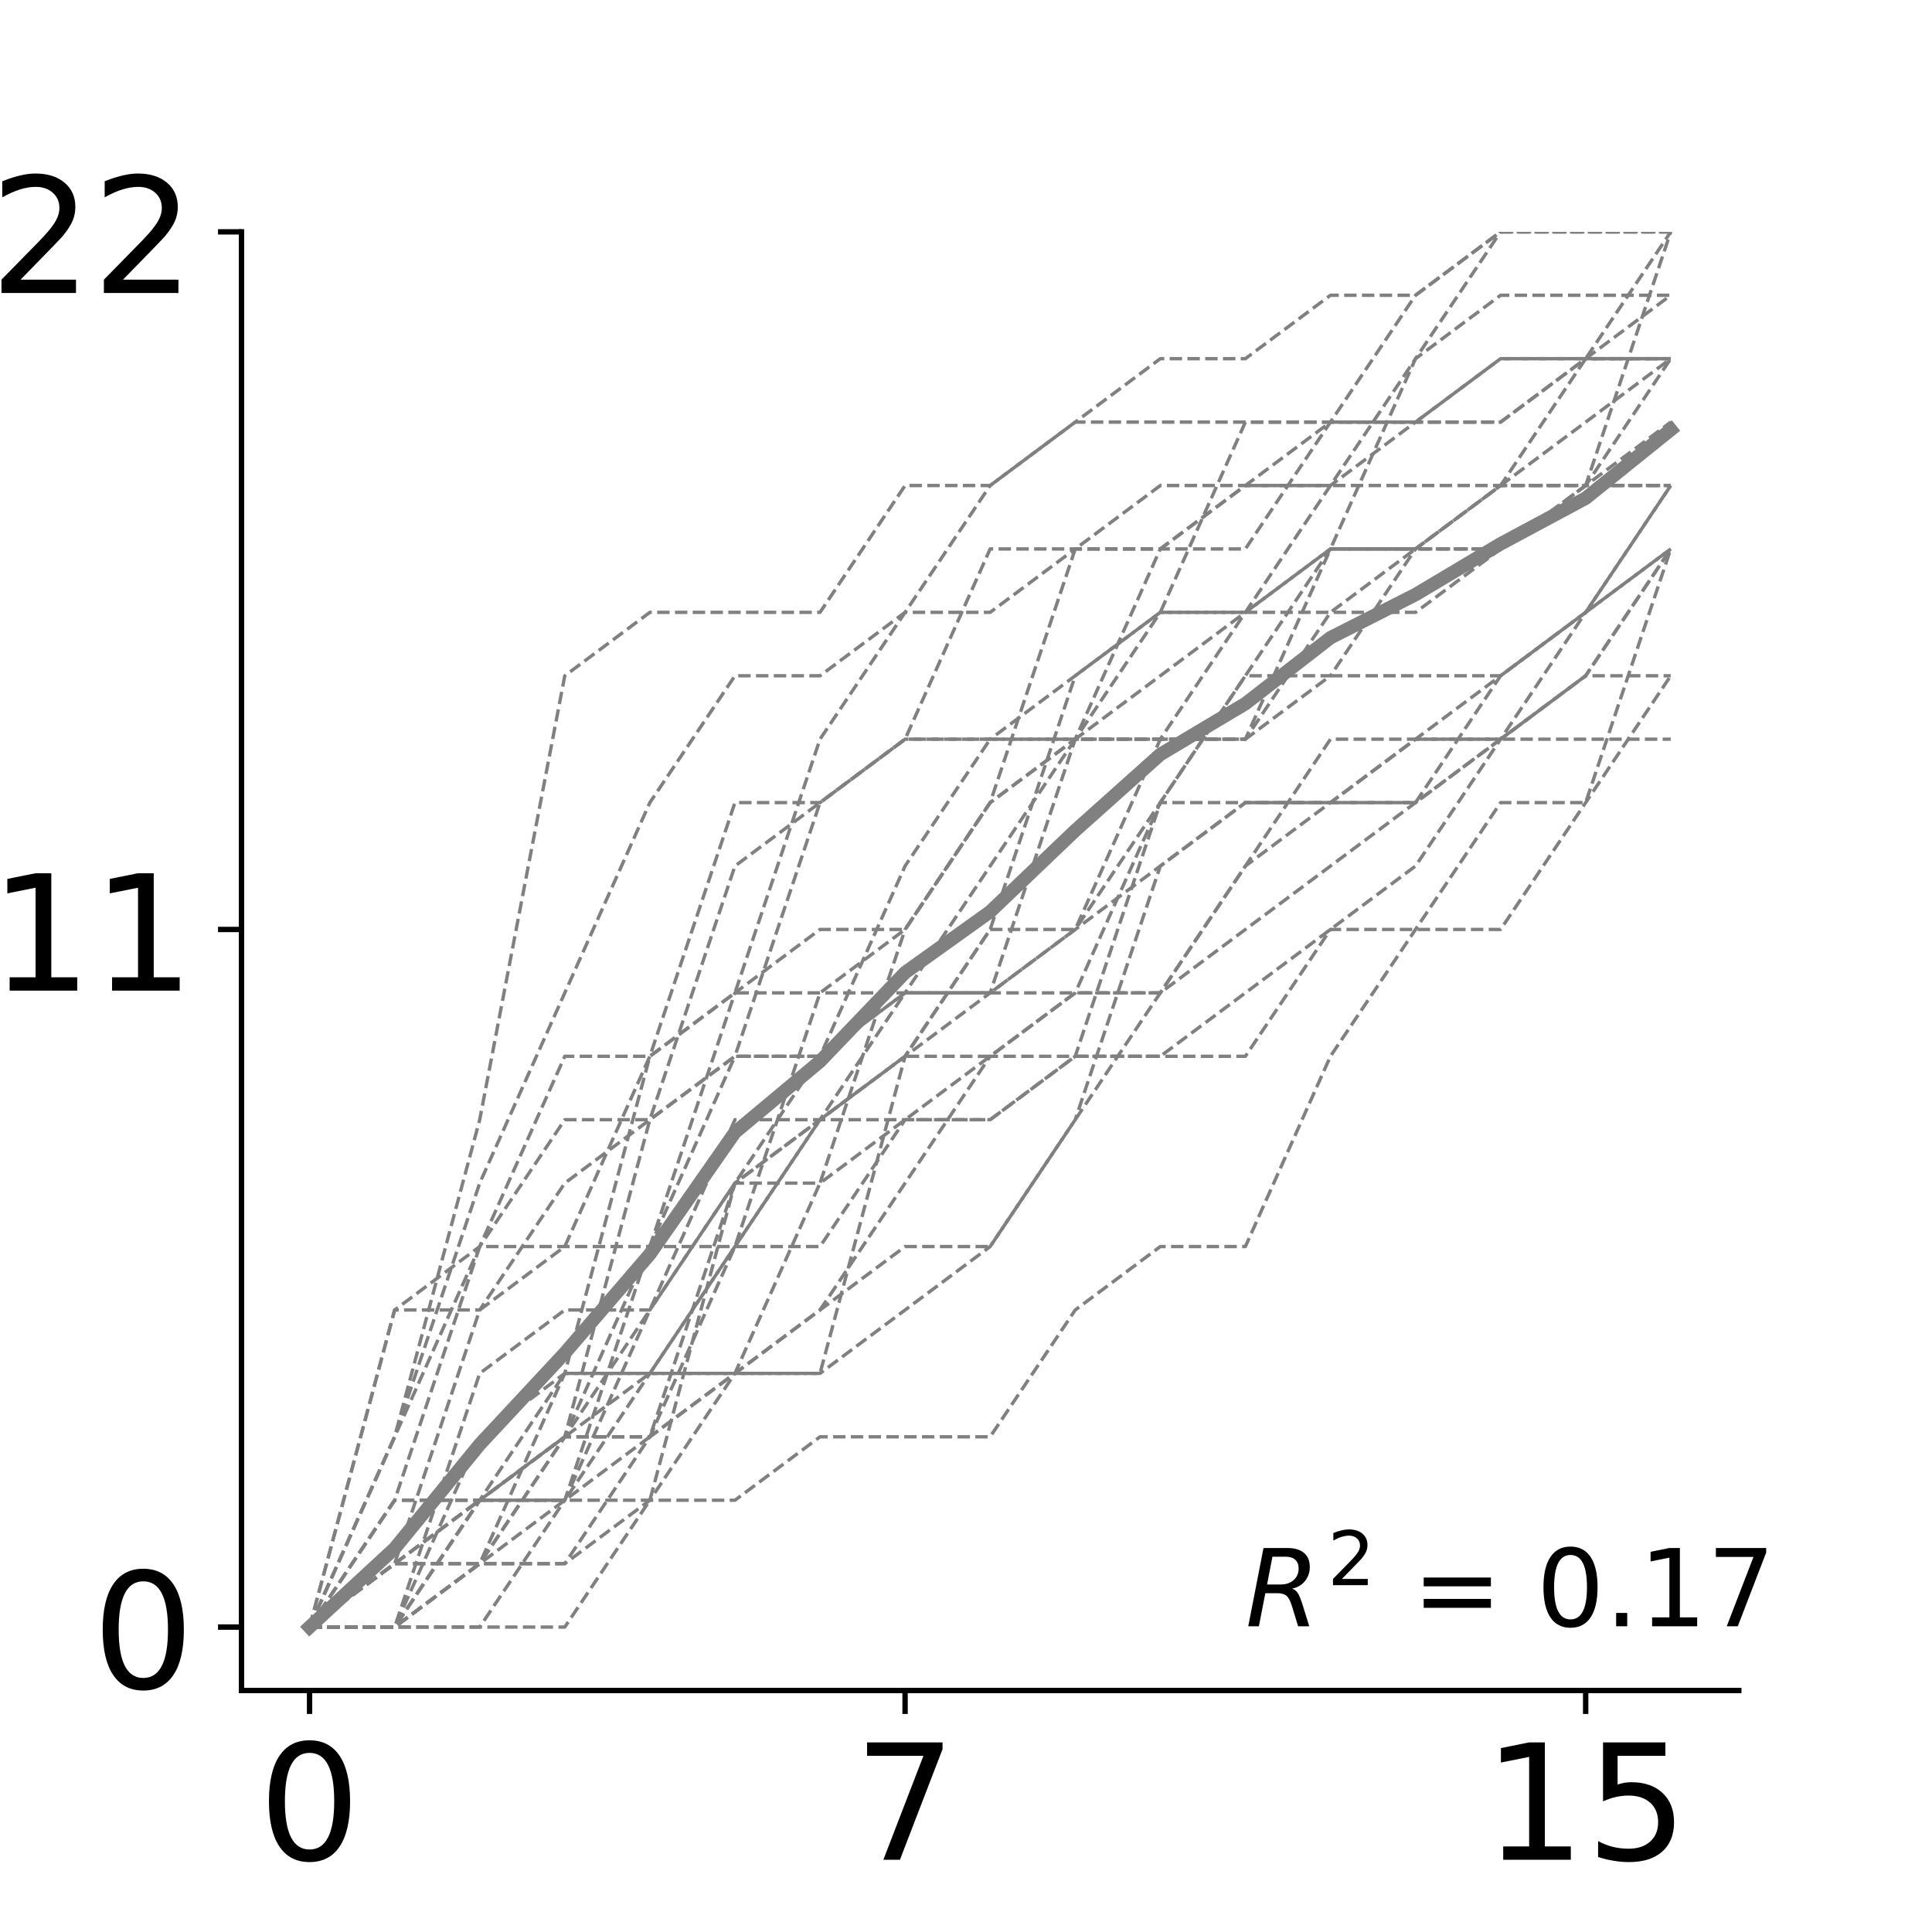
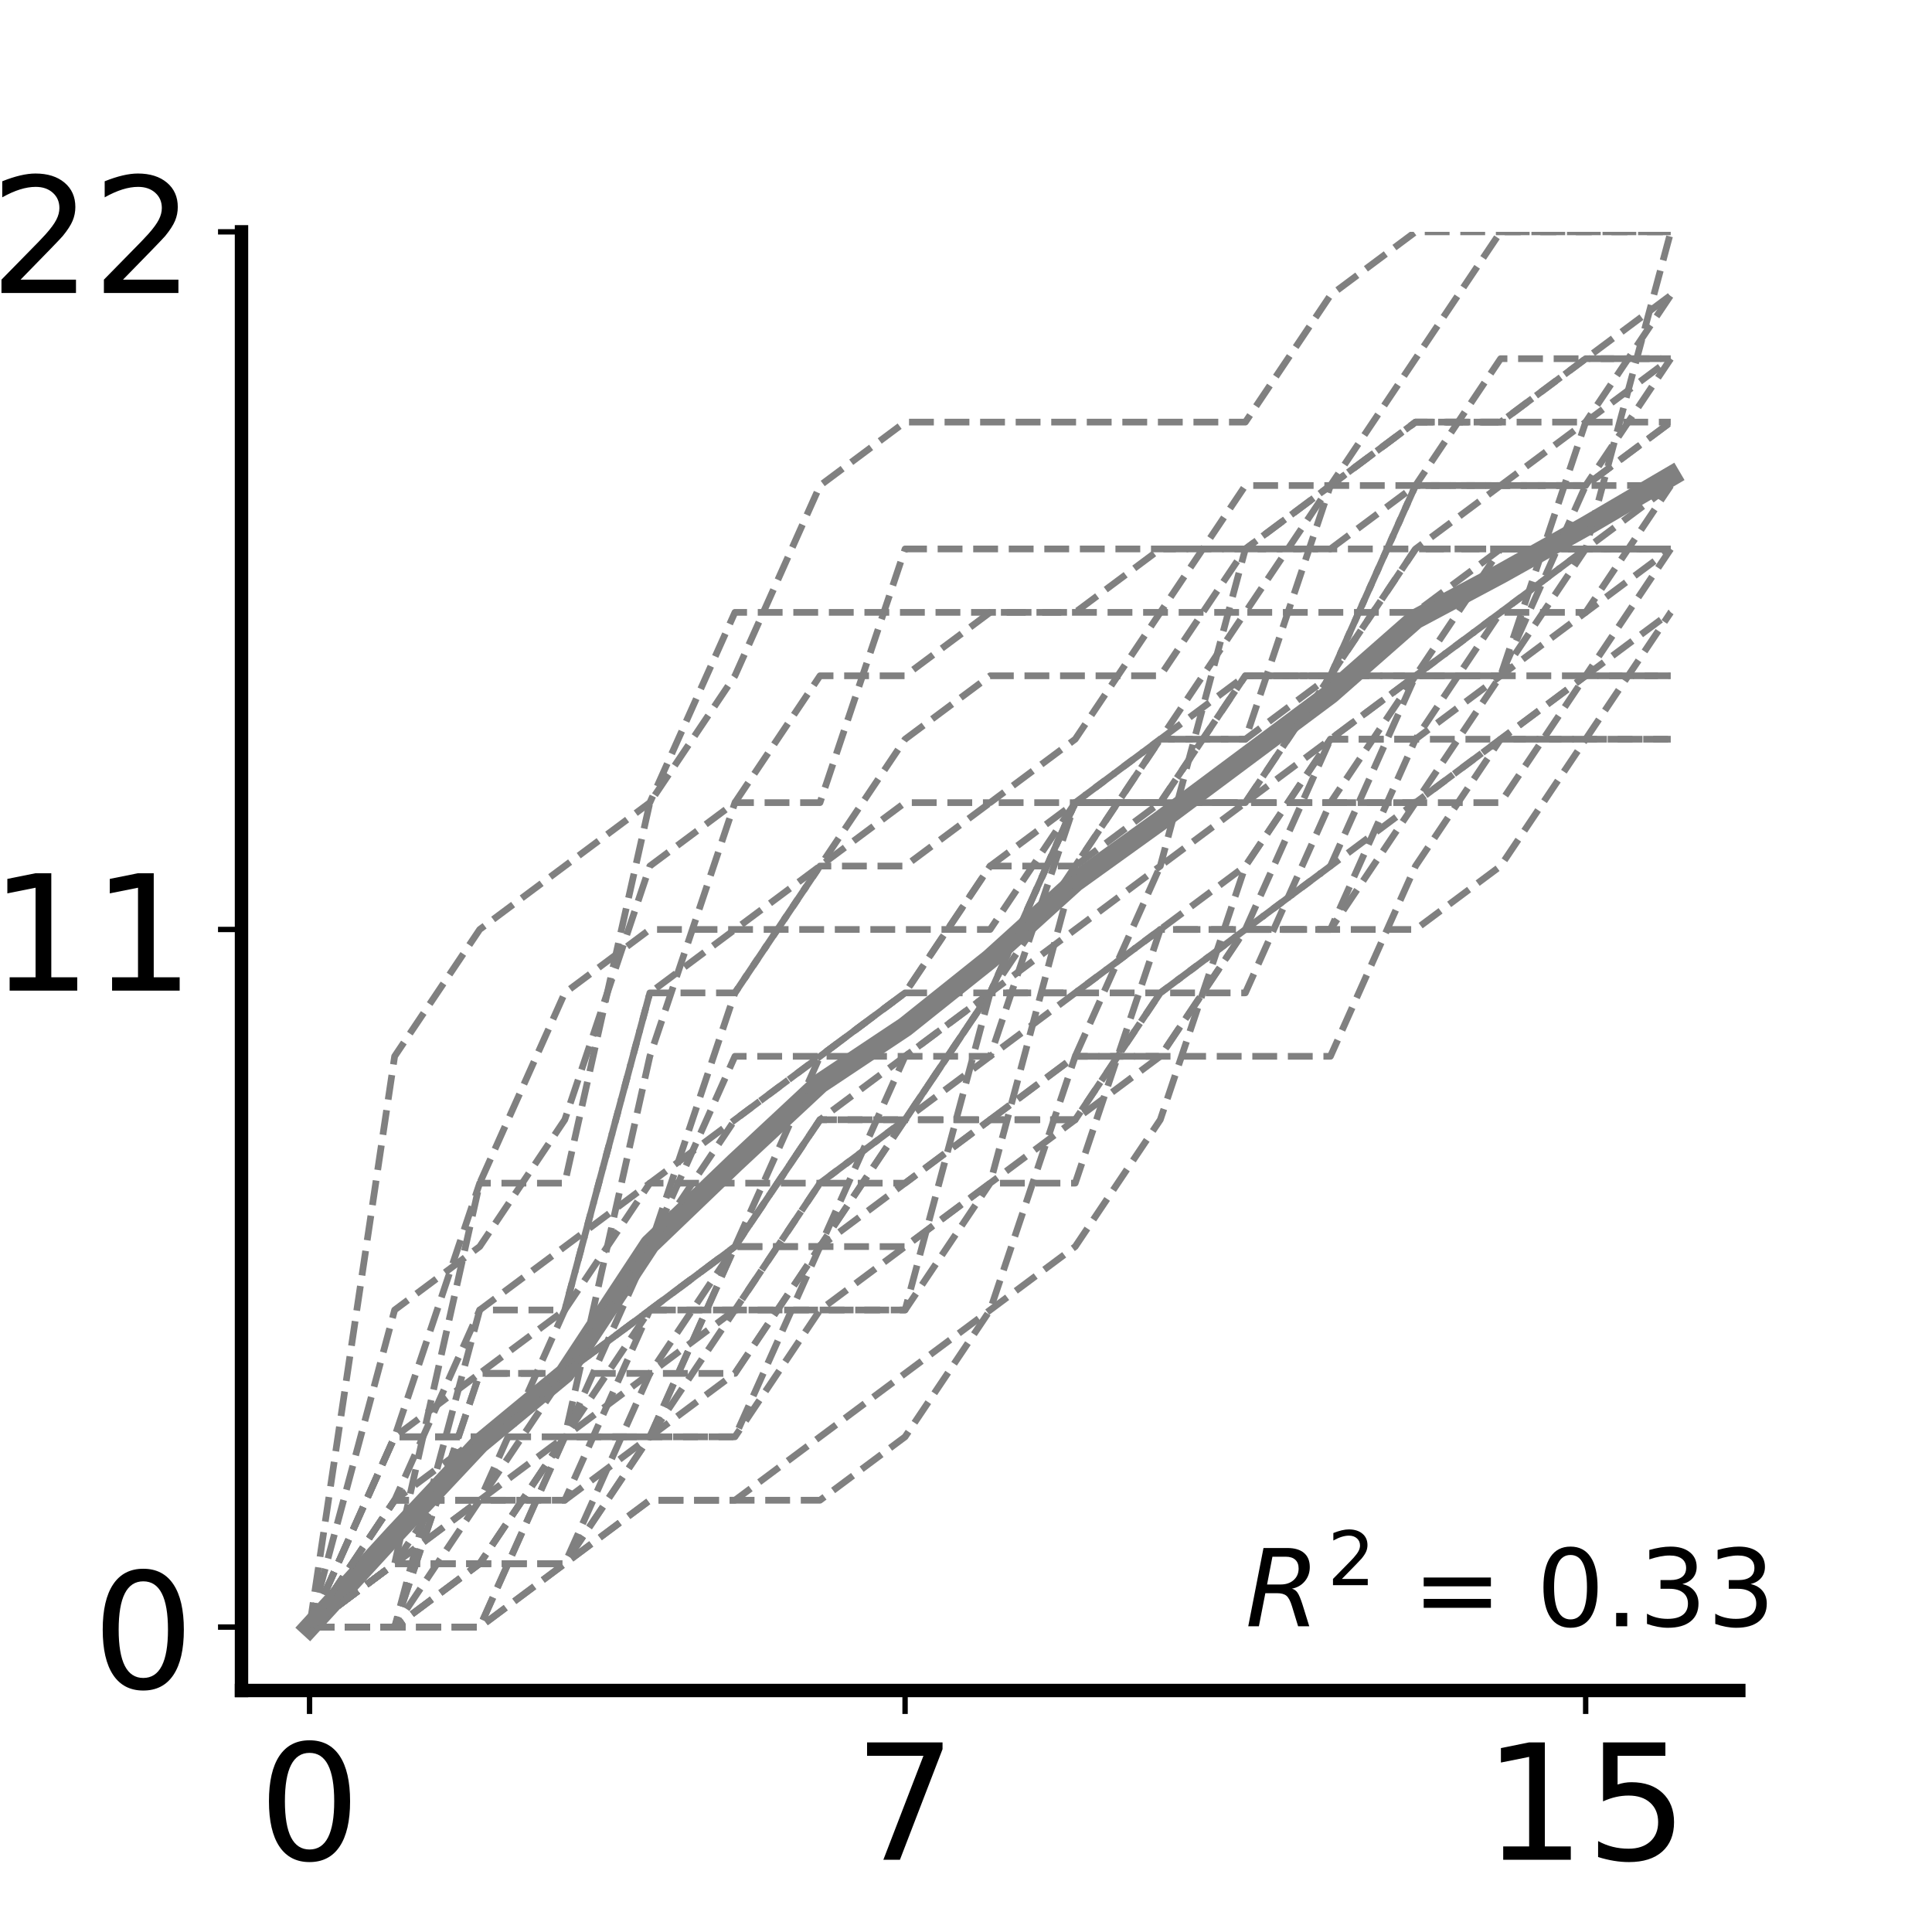
<svg xmlns="http://www.w3.org/2000/svg" xmlns:xlink="http://www.w3.org/1999/xlink" width="288pt" height="288pt" viewBox="0 0 288 288" version="1.1">
  <defs>
    <style type="text/css">*{stroke-linejoin: round; stroke-linecap: butt}</style>
  </defs>
  <g id="figure_1">
    <g id="patch_1">
      <path d="M 0 288  L 288 288  L 288 0  L 0 0  z " style="fill: #ffffff" />
    </g>
    <g id="axes_1">
      <g id="patch_2">
        <path d="M 36 252  L 259.2 252  L 259.2 34.56  L 36 34.56  z " style="fill: #ffffff" />
      </g>
      <g id="matplotlib.axis_1">
        <g id="xtick_1">
          <g id="line2d_1">
            <defs>
-               <path id="m2e9b8f5672" d="M 0 0  L 0 3.5  " style="stroke: #000000; stroke-width: 0.8" />
+               <path id="m57e99b0a4c" d="M 0 0  L 0 3.5  " style="stroke: #000000; stroke-width: 0.8" />
            </defs>
            <g>
-               <use xlink:href="#m2e9b8f5672" x="46.145" y="252" style="stroke: #000000; stroke-width: 0.8" />
+               <use xlink:href="#m57e99b0a4c" x="46.145" y="252" style="stroke: #000000; stroke-width: 0.8" />
            </g>
          </g>
          <g id="text_1">
            <g transform="translate(38.51046 277.2362) scale(0.24 -0.24)">
              <defs>
                <path id="DejaVuSans-30" d="M 2034 4250  Q 1547 4250 1301 3770  Q 1056 3291 1056 2328  Q 1056 1369 1301 889  Q 1547 409 2034 409  Q 2525 409 2770 889  Q 3016 1369 3016 2328  Q 3016 3291 2770 3770  Q 2525 4250 2034 4250  z M 2034 4750  Q 2819 4750 3233 4129  Q 3647 3509 3647 2328  Q 3647 1150 3233 529  Q 2819 -91 2034 -91  Q 1250 -91 836 529  Q 422 1150 422 2328  Q 422 3509 836 4129  Q 1250 4750 2034 4750  z " transform="scale(0.015625)" />
              </defs>
              <use xlink:href="#DejaVuSans-30" />
            </g>
          </g>
        </g>
        <g id="xtick_2">
          <g id="line2d_2">
            <g>
-               <use xlink:href="#m2e9b8f5672" x="134.918" y="252" style="stroke: #000000; stroke-width: 0.8" />
+               <use xlink:href="#m57e99b0a4c" x="134.918" y="252" style="stroke: #000000; stroke-width: 0.8" />
            </g>
          </g>
          <g id="text_2">
            <g transform="translate(127.2832 277.2362) scale(0.24 -0.24)">
              <defs>
                <path id="DejaVuSans-37" d="M 525 4666  L 3525 4666  L 3525 4397  L 1831 0  L 1172 0  L 2766 4134  L 525 4134  L 525 4666  z " transform="scale(0.015625)" />
              </defs>
              <use xlink:href="#DejaVuSans-37" />
            </g>
          </g>
        </g>
        <g id="xtick_3">
          <g id="line2d_3">
            <g>
-               <use xlink:href="#m2e9b8f5672" x="236.373" y="252" style="stroke: #000000; stroke-width: 0.8" />
+               <use xlink:href="#m57e99b0a4c" x="236.373" y="252" style="stroke: #000000; stroke-width: 0.8" />
            </g>
          </g>
          <g id="text_3">
            <g transform="translate(221.1027 277.2362) scale(0.24 -0.24)">
              <defs>
                <path id="DejaVuSans-31" d="M 794 531  L 1825 531  L 1825 4091  L 703 3866  L 703 4441  L 1819 4666  L 2450 4666  L 2450 531  L 3481 531  L 3481 0  L 794 0  L 794 531  z " transform="scale(0.015625)" />
                <path id="DejaVuSans-35" d="M 691 4666  L 3169 4666  L 3169 4134  L 1269 4134  L 1269 2991  Q 1406 3038 1543 3061  Q 1681 3084 1819 3084  Q 2600 3084 3056 2656  Q 3513 2228 3513 1497  Q 3513 744 3044 326  Q 2575 -91 1722 -91  Q 1428 -91 1123 -41  Q 819 9 494 109  L 494 744  Q 775 591 1075 516  Q 1375 441 1709 441  Q 2250 441 2565 725  Q 2881 1009 2881 1497  Q 2881 1984 2565 2268  Q 2250 2553 1709 2553  Q 1456 2553 1204 2497  Q 953 2441 691 2322  L 691 4666  z " transform="scale(0.015625)" />
              </defs>
              <use xlink:href="#DejaVuSans-31" />
              <use xlink:href="#DejaVuSans-35" x="63.623" />
            </g>
          </g>
        </g>
      </g>
      <g id="matplotlib.axis_2">
        <g id="ytick_1">
          <g id="line2d_4">
            <defs>
-               <path id="mdc7f919156" d="M 0 0  L -3.5 0  " style="stroke: #000000; stroke-width: 0.8" />
+               <path id="mb313258879" d="M 0 0  L -3.5 0  " style="stroke: #000000; stroke-width: 0.8" />
            </defs>
            <g>
-               <use xlink:href="#mdc7f919156" x="36" y="242.546" style="stroke: #000000; stroke-width: 0.8" />
+               <use xlink:href="#mb313258879" x="36" y="242.546" style="stroke: #000000; stroke-width: 0.8" />
            </g>
          </g>
          <g id="text_4">
            <g transform="translate(13.73 251.6642) scale(0.24 -0.24)">
              <use xlink:href="#DejaVuSans-30" />
            </g>
          </g>
        </g>
        <g id="ytick_2">
          <g id="line2d_5">
            <g>
-               <use xlink:href="#mdc7f919156" x="36" y="138.553" style="stroke: #000000; stroke-width: 0.8" />
+               <use xlink:href="#mb313258879" x="36" y="138.553" style="stroke: #000000; stroke-width: 0.8" />
            </g>
          </g>
          <g id="text_5">
            <g transform="translate(-1.54 147.6712) scale(0.24 -0.24)">
              <use xlink:href="#DejaVuSans-31" />
              <use xlink:href="#DejaVuSans-31" x="63.623" />
            </g>
          </g>
        </g>
        <g id="ytick_3">
          <g id="line2d_6">
            <g>
-               <use xlink:href="#mdc7f919156" x="36" y="34.56" style="stroke: #000000; stroke-width: 0.8" />
+               <use xlink:href="#mb313258879" x="36" y="34.56" style="stroke: #000000; stroke-width: 0.8" />
            </g>
          </g>
          <g id="text_6">
            <g transform="translate(-1.54 43.67813) scale(0.24 -0.24)">
              <defs>
                <path id="DejaVuSans-32" d="M 1228 531  L 3431 531  L 3431 0  L 469 0  L 469 531  Q 828 903 1448 1529  Q 2069 2156 2228 2338  Q 2531 2678 2651 2914  Q 2772 3150 2772 3378  Q 2772 3750 2511 3984  Q 2250 4219 1831 4219  Q 1534 4219 1204 4116  Q 875 4013 500 3803  L 500 4441  Q 881 4594 1212 4672  Q 1544 4750 1819 4750  Q 2544 4750 2975 4387  Q 3406 4025 3406 3419  Q 3406 3131 3298 2873  Q 3191 2616 2906 2266  Q 2828 2175 2409 1742  Q 1991 1309 1228 531  z " transform="scale(0.015625)" />
              </defs>
              <use xlink:href="#DejaVuSans-32" />
              <use xlink:href="#DejaVuSans-32" x="63.623" />
            </g>
          </g>
        </g>
      </g>
      <g id="line2d_7">
-         <path d="M 46.145 242.546  L 58.827 230.823  L 71.509 215.319  L 84.191 201.705  L 96.873 186.957  L 109.555 168.806  L 122.236 158.217  L 134.918 144.982  L 147.6 135.906  L 160.282 123.805  L 172.964 112.46  L 185.645 104.897  L 198.327 95.065  L 211.009 88.636  L 223.691 81.073  L 236.373 74.266  L 249.055 64.056  " clip-path="url(#p5219649ff5)" style="fill: none; stroke: #808080; stroke-width: 2; stroke-linecap: square" />
+         <path d="M 46.145 242.546  L 58.827 228.703  L 71.509 215.197  L 84.191 204.73  L 96.873 185.485  L 109.555 173.33  L 122.236 161.513  L 134.918 153.072  L 147.6 142.942  L 160.282 131.463  L 172.964 122.346  L 185.645 112.892  L 198.327 103.439  L 211.009 92.296  L 223.691 85.544  L 236.373 78.453  L 249.055 71.025  " clip-path="url(#pfd3ea94271)" style="fill: none; stroke: #808080; stroke-width: 3; stroke-linecap: square" />
      </g>
      <g id="line2d_8">
-         <path d="M 46.145 242.546  L 58.827 242.546  L 71.509 233.092  L 84.191 233.092  L 96.873 214.184  L 109.555 204.73  L 122.236 176.369  L 134.918 166.915  L 147.6 157.461  L 160.282 148.007  L 172.964 148.007  L 185.645 129.099  L 198.327 110.191  L 211.009 110.191  L 223.691 110.191  L 236.373 100.737  L 249.055 81.83  " clip-path="url(#p5219649ff5)" style="fill: none; stroke-dasharray: 1.85,0.8; stroke-dashoffset: 0; stroke: #808080; stroke-width: 0.5" />
+         <path d="M 46.145 242.546  L 58.827 233.092  L 71.509 176.369  L 84.191 148.007  L 96.873 138.553  L 109.555 138.553  L 122.236 138.553  L 134.918 138.553  L 147.6 138.553  L 160.282 119.645  L 172.964 110.191  L 185.645 91.283  L 198.327 91.283  L 211.009 91.283  L 223.691 81.83  L 236.373 81.83  L 249.055 81.83  " clip-path="url(#pfd3ea94271)" style="fill: none; stroke-dasharray: 3.7,1.6; stroke-dashoffset: 0; stroke: #808080" />
      </g>
      <g id="line2d_9">
-         <path d="M 46.145 242.546  L 58.827 233.092  L 71.509 195.277  L 84.191 185.823  L 96.873 157.461  L 109.555 119.645  L 122.236 119.645  L 134.918 110.191  L 147.6 110.191  L 160.282 110.191  L 172.964 100.737  L 185.645 91.283  L 198.327 91.283  L 211.009 91.283  L 223.691 81.83  L 236.373 72.376  L 249.055 62.922  " clip-path="url(#p5219649ff5)" style="fill: none; stroke-dasharray: 1.85,0.8; stroke-dashoffset: 0; stroke: #808080; stroke-width: 0.5" />
+         <path d="M 46.145 242.546  L 58.827 242.546  L 71.509 233.092  L 84.191 214.184  L 96.873 157.461  L 109.555 119.645  L 122.236 119.645  L 134.918 81.83  L 147.6 81.83  L 160.282 81.83  L 172.964 81.83  L 185.645 81.83  L 198.327 81.83  L 211.009 72.376  L 223.691 72.376  L 236.373 72.376  L 249.055 62.922  " clip-path="url(#pfd3ea94271)" style="fill: none; stroke-dasharray: 3.7,1.6; stroke-dashoffset: 0; stroke: #808080" />
      </g>
      <g id="line2d_10">
-         <path d="M 46.145 242.546  L 58.827 223.638  L 71.509 223.638  L 84.191 214.184  L 96.873 185.823  L 109.555 148.007  L 122.236 138.553  L 134.918 138.553  L 147.6 119.645  L 160.282 110.191  L 172.964 81.83  L 185.645 81.83  L 198.327 62.922  L 211.009 62.922  L 223.691 62.922  L 236.373 53.468  L 249.055 53.468  " clip-path="url(#p5219649ff5)" style="fill: none; stroke-dasharray: 1.85,0.8; stroke-dashoffset: 0; stroke: #808080; stroke-width: 0.5" />
+         <path d="M 46.145 242.546  L 58.827 214.184  L 71.509 176.369  L 84.191 176.369  L 96.873 119.645  L 109.555 100.737  L 122.236 72.376  L 134.918 62.922  L 147.6 62.922  L 160.282 62.922  L 172.964 62.922  L 185.645 62.922  L 198.327 44.014  L 211.009 34.56  L 223.691 34.56  L 236.373 34.56  L 249.055 34.56  " clip-path="url(#pfd3ea94271)" style="fill: none; stroke-dasharray: 3.7,1.6; stroke-dashoffset: 0; stroke: #808080" />
      </g>
      <g id="line2d_11">
-         <path d="M 46.145 242.546  L 58.827 214.184  L 71.509 185.823  L 84.191 166.915  L 96.873 166.915  L 109.555 157.461  L 122.236 157.461  L 134.918 129.099  L 147.6 110.191  L 160.282 110.191  L 172.964 110.191  L 185.645 91.283  L 198.327 72.376  L 211.009 53.468  L 223.691 44.014  L 236.373 44.014  L 249.055 44.014  " clip-path="url(#p5219649ff5)" style="fill: none; stroke-dasharray: 1.85,0.8; stroke-dashoffset: 0; stroke: #808080; stroke-width: 0.5" />
+         <path d="M 46.145 242.546  L 58.827 214.184  L 71.509 204.73  L 84.191 204.73  L 96.873 185.823  L 109.555 166.915  L 122.236 157.461  L 134.918 148.007  L 147.6 129.099  L 160.282 129.099  L 172.964 110.191  L 185.645 110.191  L 198.327 100.737  L 211.009 81.83  L 223.691 72.376  L 236.373 72.376  L 249.055 72.376  " clip-path="url(#pfd3ea94271)" style="fill: none; stroke-dasharray: 3.7,1.6; stroke-dashoffset: 0; stroke: #808080" />
      </g>
      <g id="line2d_12">
-         <path d="M 46.145 242.546  L 58.827 242.546  L 71.509 233.092  L 84.191 214.184  L 96.873 214.184  L 109.555 185.823  L 122.236 148.007  L 134.918 138.553  L 147.6 119.645  L 160.282 110.191  L 172.964 91.283  L 185.645 91.283  L 198.327 81.83  L 211.009 53.468  L 223.691 34.56  L 236.373 34.56  L 249.055 34.56  " clip-path="url(#p5219649ff5)" style="fill: none; stroke-dasharray: 1.85,0.8; stroke-dashoffset: 0; stroke: #808080; stroke-width: 0.5" />
+         <path d="M 46.145 242.546  L 58.827 242.546  L 71.509 242.546  L 84.191 233.092  L 96.873 204.73  L 109.555 204.73  L 122.236 185.823  L 134.918 185.823  L 147.6 176.369  L 160.282 129.099  L 172.964 119.645  L 185.645 100.737  L 198.327 100.737  L 211.009 100.737  L 223.691 91.283  L 236.373 81.83  L 249.055 81.83  " clip-path="url(#pfd3ea94271)" style="fill: none; stroke-dasharray: 3.7,1.6; stroke-dashoffset: 0; stroke: #808080" />
      </g>
      <g id="line2d_13">
-         <path d="M 46.145 242.546  L 58.827 233.092  L 71.509 223.638  L 84.191 223.638  L 96.873 223.638  L 109.555 204.73  L 122.236 195.277  L 134.918 185.823  L 147.6 185.823  L 160.282 166.915  L 172.964 129.099  L 185.645 119.645  L 198.327 119.645  L 211.009 119.645  L 223.691 100.737  L 236.373 91.283  L 249.055 72.376  " clip-path="url(#p5219649ff5)" style="fill: none; stroke-dasharray: 1.85,0.8; stroke-dashoffset: 0; stroke: #808080; stroke-width: 0.5" />
+         <path d="M 46.145 242.546  L 58.827 233.092  L 71.509 233.092  L 84.191 233.092  L 96.873 214.184  L 109.555 185.823  L 122.236 166.915  L 134.918 166.915  L 147.6 157.461  L 160.282 148.007  L 172.964 138.553  L 185.645 138.553  L 198.327 138.553  L 211.009 119.645  L 223.691 110.191  L 236.373 110.191  L 249.055 91.283  " clip-path="url(#pfd3ea94271)" style="fill: none; stroke-dasharray: 3.7,1.6; stroke-dashoffset: 0; stroke: #808080" />
      </g>
      <g id="line2d_14">
-         <path d="M 46.145 242.546  L 58.827 242.546  L 71.509 223.638  L 84.191 214.184  L 96.873 195.277  L 109.555 176.369  L 122.236 166.915  L 134.918 157.461  L 147.6 148.007  L 160.282 110.191  L 172.964 110.191  L 185.645 110.191  L 198.327 100.737  L 211.009 100.737  L 223.691 100.737  L 236.373 91.283  L 249.055 81.83  " clip-path="url(#p5219649ff5)" style="fill: none; stroke-dasharray: 1.85,0.8; stroke-dashoffset: 0; stroke: #808080; stroke-width: 0.5" />
+         <path d="M 46.145 242.546  L 58.827 223.638  L 71.509 223.638  L 84.191 204.73  L 96.873 195.277  L 109.555 185.823  L 122.236 157.461  L 134.918 157.461  L 147.6 157.461  L 160.282 119.645  L 172.964 119.645  L 185.645 119.645  L 198.327 110.191  L 211.009 100.737  L 223.691 100.737  L 236.373 81.83  L 249.055 81.83  " clip-path="url(#pfd3ea94271)" style="fill: none; stroke-dasharray: 3.7,1.6; stroke-dashoffset: 0; stroke: #808080" />
      </g>
      <g id="line2d_15">
-         <path d="M 46.145 242.546  L 58.827 242.546  L 71.509 204.73  L 84.191 195.277  L 96.873 195.277  L 109.555 176.369  L 122.236 176.369  L 134.918 138.553  L 147.6 119.645  L 160.282 81.83  L 172.964 72.376  L 185.645 72.376  L 198.327 72.376  L 211.009 62.922  L 223.691 53.468  L 236.373 53.468  L 249.055 34.56  " clip-path="url(#p5219649ff5)" style="fill: none; stroke-dasharray: 1.85,0.8; stroke-dashoffset: 0; stroke: #808080; stroke-width: 0.5" />
+         <path d="M 46.145 242.546  L 58.827 233.092  L 71.509 214.184  L 84.191 204.73  L 96.873 204.73  L 109.555 195.277  L 122.236 176.369  L 134.918 176.369  L 147.6 166.915  L 160.282 166.915  L 172.964 157.461  L 185.645 138.553  L 198.327 138.553  L 211.009 110.191  L 223.691 100.737  L 236.373 91.283  L 249.055 72.376  " clip-path="url(#pfd3ea94271)" style="fill: none; stroke-dasharray: 3.7,1.6; stroke-dashoffset: 0; stroke: #808080" />
      </g>
      <g id="line2d_16">
-         <path d="M 46.145 242.546  L 58.827 242.546  L 71.509 223.638  L 84.191 223.638  L 96.873 185.823  L 109.555 185.823  L 122.236 185.823  L 134.918 166.915  L 147.6 166.915  L 160.282 157.461  L 172.964 119.645  L 185.645 100.737  L 198.327 100.737  L 211.009 81.83  L 223.691 72.376  L 236.373 53.468  L 249.055 53.468  " clip-path="url(#p5219649ff5)" style="fill: none; stroke-dasharray: 1.85,0.8; stroke-dashoffset: 0; stroke: #808080; stroke-width: 0.5" />
+         <path d="M 46.145 242.546  L 58.827 223.638  L 71.509 214.184  L 84.191 204.73  L 96.873 185.823  L 109.555 148.007  L 122.236 129.099  L 134.918 129.099  L 147.6 119.645  L 160.282 119.645  L 172.964 119.645  L 185.645 119.645  L 198.327 100.737  L 211.009 100.737  L 223.691 91.283  L 236.373 81.83  L 249.055 34.56  " clip-path="url(#pfd3ea94271)" style="fill: none; stroke-dasharray: 3.7,1.6; stroke-dashoffset: 0; stroke: #808080" />
      </g>
      <g id="line2d_17">
-         <path d="M 46.145 242.546  L 58.827 242.546  L 71.509 242.546  L 84.191 242.546  L 96.873 223.638  L 109.555 176.369  L 122.236 166.915  L 134.918 148.007  L 147.6 148.007  L 160.282 138.553  L 172.964 119.645  L 185.645 119.645  L 198.327 119.645  L 211.009 119.645  L 223.691 110.191  L 236.373 100.737  L 249.055 100.737  " clip-path="url(#p5219649ff5)" style="fill: none; stroke-dasharray: 1.85,0.8; stroke-dashoffset: 0; stroke: #808080; stroke-width: 0.5" />
+         <path d="M 46.145 242.546  L 58.827 233.092  L 71.509 223.638  L 84.191 214.184  L 96.873 214.184  L 109.555 214.184  L 122.236 185.823  L 134.918 157.461  L 147.6 148.007  L 160.282 119.645  L 172.964 110.191  L 185.645 110.191  L 198.327 72.376  L 211.009 62.922  L 223.691 62.922  L 236.373 53.468  L 249.055 53.468  " clip-path="url(#pfd3ea94271)" style="fill: none; stroke-dasharray: 3.7,1.6; stroke-dashoffset: 0; stroke: #808080" />
      </g>
      <g id="line2d_18">
-         <path d="M 46.145 242.546  L 58.827 195.277  L 71.509 195.277  L 84.191 176.369  L 96.873 166.915  L 109.555 157.461  L 122.236 119.645  L 134.918 110.191  L 147.6 81.83  L 160.282 81.83  L 172.964 81.83  L 185.645 72.376  L 198.327 72.376  L 211.009 72.376  L 223.691 72.376  L 236.373 72.376  L 249.055 53.468  " clip-path="url(#p5219649ff5)" style="fill: none; stroke-dasharray: 1.85,0.8; stroke-dashoffset: 0; stroke: #808080; stroke-width: 0.5" />
+         <path d="M 46.145 242.546  L 58.827 223.638  L 71.509 195.277  L 84.191 185.823  L 96.873 176.369  L 109.555 166.915  L 122.236 157.461  L 134.918 148.007  L 147.6 148.007  L 160.282 119.645  L 172.964 119.645  L 185.645 119.645  L 198.327 100.737  L 211.009 81.83  L 223.691 81.83  L 236.373 81.83  L 249.055 81.83  " clip-path="url(#pfd3ea94271)" style="fill: none; stroke-dasharray: 3.7,1.6; stroke-dashoffset: 0; stroke: #808080" />
      </g>
      <g id="line2d_19">
-         <path d="M 46.145 242.546  L 58.827 214.184  L 71.509 166.915  L 84.191 100.737  L 96.873 91.283  L 109.555 91.283  L 122.236 91.283  L 134.918 72.376  L 147.6 72.376  L 160.282 62.922  L 172.964 53.468  L 185.645 53.468  L 198.327 44.014  L 211.009 44.014  L 223.691 34.56  L 236.373 34.56  L 249.055 34.56  " clip-path="url(#p5219649ff5)" style="fill: none; stroke-dasharray: 1.85,0.8; stroke-dashoffset: 0; stroke: #808080; stroke-width: 0.5" />
+         <path d="M 46.145 242.546  L 58.827 242.546  L 71.509 195.277  L 84.191 195.277  L 96.873 176.369  L 109.555 176.369  L 122.236 176.369  L 134.918 166.915  L 147.6 148.007  L 160.282 129.099  L 172.964 110.191  L 185.645 100.737  L 198.327 100.737  L 211.009 72.376  L 223.691 53.468  L 236.373 53.468  L 249.055 53.468  " clip-path="url(#pfd3ea94271)" style="fill: none; stroke-dasharray: 3.7,1.6; stroke-dashoffset: 0; stroke: #808080" />
      </g>
      <g id="line2d_20">
-         <path d="M 46.145 242.546  L 58.827 242.546  L 71.509 242.546  L 84.191 223.638  L 96.873 195.277  L 109.555 166.915  L 122.236 166.915  L 134.918 166.915  L 147.6 166.915  L 160.282 157.461  L 172.964 157.461  L 185.645 157.461  L 198.327 138.553  L 211.009 138.553  L 223.691 138.553  L 236.373 119.645  L 249.055 100.737  " clip-path="url(#p5219649ff5)" style="fill: none; stroke-dasharray: 1.85,0.8; stroke-dashoffset: 0; stroke: #808080; stroke-width: 0.5" />
+         <path d="M 46.145 242.546  L 58.827 242.546  L 71.509 204.73  L 84.191 195.277  L 96.873 148.007  L 109.555 148.007  L 122.236 129.099  L 134.918 119.645  L 147.6 119.645  L 160.282 110.191  L 172.964 91.283  L 185.645 72.376  L 198.327 72.376  L 211.009 72.376  L 223.691 72.376  L 236.373 72.376  L 249.055 53.468  " clip-path="url(#pfd3ea94271)" style="fill: none; stroke-dasharray: 3.7,1.6; stroke-dashoffset: 0; stroke: #808080" />
      </g>
      <g id="line2d_21">
-         <path d="M 46.145 242.546  L 58.827 195.277  L 71.509 185.823  L 84.191 157.461  L 96.873 157.461  L 109.555 148.007  L 122.236 148.007  L 134.918 148.007  L 147.6 129.099  L 160.282 110.191  L 172.964 110.191  L 185.645 110.191  L 198.327 81.83  L 211.009 81.83  L 223.691 81.83  L 236.373 72.376  L 249.055 72.376  " clip-path="url(#p5219649ff5)" style="fill: none; stroke-dasharray: 1.85,0.8; stroke-dashoffset: 0; stroke: #808080; stroke-width: 0.5" />
+         <path d="M 46.145 242.546  L 58.827 242.546  L 71.509 204.73  L 84.191 204.73  L 96.873 195.277  L 109.555 185.823  L 122.236 166.915  L 134.918 157.461  L 147.6 148.007  L 160.282 148.007  L 172.964 138.553  L 185.645 129.099  L 198.327 110.191  L 211.009 110.191  L 223.691 91.283  L 236.373 91.283  L 249.055 81.83  " clip-path="url(#pfd3ea94271)" style="fill: none; stroke-dasharray: 3.7,1.6; stroke-dashoffset: 0; stroke: #808080" />
      </g>
      <g id="line2d_22">
-         <path d="M 46.145 242.546  L 58.827 223.638  L 71.509 185.823  L 84.191 185.823  L 96.873 185.823  L 109.555 157.461  L 122.236 157.461  L 134.918 148.007  L 147.6 148.007  L 160.282 138.553  L 172.964 129.099  L 185.645 119.645  L 198.327 119.645  L 211.009 110.191  L 223.691 100.737  L 236.373 91.283  L 249.055 81.83  " clip-path="url(#p5219649ff5)" style="fill: none; stroke-dasharray: 1.85,0.8; stroke-dashoffset: 0; stroke: #808080; stroke-width: 0.5" />
+         <path d="M 46.145 242.546  L 58.827 242.546  L 71.509 233.092  L 84.191 233.092  L 96.873 214.184  L 109.555 195.277  L 122.236 195.277  L 134.918 195.277  L 147.6 176.369  L 160.282 166.915  L 172.964 148.007  L 185.645 148.007  L 198.327 119.645  L 211.009 119.645  L 223.691 119.645  L 236.373 100.737  L 249.055 91.283  " clip-path="url(#pfd3ea94271)" style="fill: none; stroke-dasharray: 3.7,1.6; stroke-dashoffset: 0; stroke: #808080" />
      </g>
      <g id="line2d_23">
-         <path d="M 46.145 242.546  L 58.827 223.638  L 71.509 223.638  L 84.191 214.184  L 96.873 166.915  L 109.555 129.099  L 122.236 119.645  L 134.918 110.191  L 147.6 110.191  L 160.282 100.737  L 172.964 91.283  L 185.645 91.283  L 198.327 81.83  L 211.009 81.83  L 223.691 72.376  L 236.373 62.922  L 249.055 53.468  " clip-path="url(#p5219649ff5)" style="fill: none; stroke-dasharray: 1.85,0.8; stroke-dashoffset: 0; stroke: #808080; stroke-width: 0.5" />
+         <path d="M 46.145 242.546  L 58.827 242.546  L 71.509 223.638  L 84.191 195.277  L 96.873 148.007  L 109.555 138.553  L 122.236 129.099  L 134.918 110.191  L 147.6 100.737  L 160.282 100.737  L 172.964 100.737  L 185.645 81.83  L 198.327 81.83  L 211.009 81.83  L 223.691 81.83  L 236.373 81.83  L 249.055 72.376  " clip-path="url(#pfd3ea94271)" style="fill: none; stroke-dasharray: 3.7,1.6; stroke-dashoffset: 0; stroke: #808080" />
      </g>
      <g id="line2d_24">
-         <path d="M 46.145 242.546  L 58.827 242.546  L 71.509 214.184  L 84.191 204.73  L 96.873 204.73  L 109.555 185.823  L 122.236 166.915  L 134.918 157.461  L 147.6 138.553  L 160.282 138.553  L 172.964 110.191  L 185.645 110.191  L 198.327 91.283  L 211.009 81.83  L 223.691 81.83  L 236.373 72.376  L 249.055 72.376  " clip-path="url(#p5219649ff5)" style="fill: none; stroke-dasharray: 1.85,0.8; stroke-dashoffset: 0; stroke: #808080; stroke-width: 0.5" />
+         <path d="M 46.145 242.546  L 58.827 242.546  L 71.509 242.546  L 84.191 214.184  L 96.873 204.73  L 109.555 185.823  L 122.236 185.823  L 134.918 166.915  L 147.6 166.915  L 160.282 157.461  L 172.964 129.099  L 185.645 119.645  L 198.327 119.645  L 211.009 119.645  L 223.691 100.737  L 236.373 72.376  L 249.055 62.922  " clip-path="url(#pfd3ea94271)" style="fill: none; stroke-dasharray: 3.7,1.6; stroke-dashoffset: 0; stroke: #808080" />
      </g>
      <g id="line2d_25">
-         <path d="M 46.145 242.546  L 58.827 233.092  L 71.509 233.092  L 84.191 214.184  L 96.873 214.184  L 109.555 204.73  L 122.236 204.73  L 134.918 157.461  L 147.6 138.553  L 160.282 100.737  L 172.964 91.283  L 185.645 62.922  L 198.327 62.922  L 211.009 44.014  L 223.691 34.56  L 236.373 34.56  L 249.055 34.56  " clip-path="url(#p5219649ff5)" style="fill: none; stroke-dasharray: 1.85,0.8; stroke-dashoffset: 0; stroke: #808080; stroke-width: 0.5" />
+         <path d="M 46.145 242.546  L 58.827 242.546  L 71.509 233.092  L 84.191 214.184  L 96.873 195.277  L 109.555 195.277  L 122.236 176.369  L 134.918 166.915  L 147.6 166.915  L 160.282 157.461  L 172.964 157.461  L 185.645 157.461  L 198.327 157.461  L 211.009 129.099  L 223.691 110.191  L 236.373 100.737  L 249.055 100.737  " clip-path="url(#pfd3ea94271)" style="fill: none; stroke-dasharray: 3.7,1.6; stroke-dashoffset: 0; stroke: #808080" />
      </g>
      <g id="line2d_26">
-         <path d="M 46.145 242.546  L 58.827 214.184  L 71.509 176.369  L 84.191 148.007  L 96.873 119.645  L 109.555 100.737  L 122.236 100.737  L 134.918 91.283  L 147.6 91.283  L 160.282 81.83  L 172.964 81.83  L 185.645 72.376  L 198.327 62.922  L 211.009 62.922  L 223.691 53.468  L 236.373 53.468  L 249.055 53.468  " clip-path="url(#p5219649ff5)" style="fill: none; stroke-dasharray: 1.85,0.8; stroke-dashoffset: 0; stroke: #808080; stroke-width: 0.5" />
+         <path d="M 46.145 242.546  L 58.827 195.277  L 71.509 185.823  L 84.191 166.915  L 96.873 129.099  L 109.555 119.645  L 122.236 100.737  L 134.918 100.737  L 147.6 91.283  L 160.282 91.283  L 172.964 91.283  L 185.645 91.283  L 198.327 72.376  L 211.009 62.922  L 223.691 62.922  L 236.373 62.922  L 249.055 62.922  " clip-path="url(#pfd3ea94271)" style="fill: none; stroke-dasharray: 3.7,1.6; stroke-dashoffset: 0; stroke: #808080" />
      </g>
      <g id="line2d_27">
-         <path d="M 46.145 242.546  L 58.827 242.546  L 71.509 233.092  L 84.191 223.638  L 96.873 214.184  L 109.555 176.369  L 122.236 157.461  L 134.918 148.007  L 147.6 148.007  L 160.282 148.007  L 172.964 148.007  L 185.645 138.553  L 198.327 129.099  L 211.009 119.645  L 223.691 110.191  L 236.373 91.283  L 249.055 72.376  " clip-path="url(#p5219649ff5)" style="fill: none; stroke-dasharray: 1.85,0.8; stroke-dashoffset: 0; stroke: #808080; stroke-width: 0.5" />
+         <path d="M 46.145 242.546  L 58.827 242.546  L 71.509 242.546  L 84.191 233.092  L 96.873 223.638  L 109.555 223.638  L 122.236 223.638  L 134.918 214.184  L 147.6 195.277  L 160.282 157.461  L 172.964 157.461  L 185.645 138.553  L 198.327 138.553  L 211.009 138.553  L 223.691 129.099  L 236.373 110.191  L 249.055 110.191  " clip-path="url(#pfd3ea94271)" style="fill: none; stroke-dasharray: 3.7,1.6; stroke-dashoffset: 0; stroke: #808080" />
      </g>
      <g id="line2d_28">
-         <path d="M 46.145 242.546  L 58.827 233.092  L 71.509 233.092  L 84.191 204.73  L 96.873 157.461  L 109.555 148.007  L 122.236 110.191  L 134.918 91.283  L 147.6 72.376  L 160.282 62.922  L 172.964 62.922  L 185.645 62.922  L 198.327 62.922  L 211.009 62.922  L 223.691 62.922  L 236.373 53.468  L 249.055 44.014  " clip-path="url(#p5219649ff5)" style="fill: none; stroke-dasharray: 1.85,0.8; stroke-dashoffset: 0; stroke: #808080; stroke-width: 0.5" />
+         <path d="M 46.145 242.546  L 58.827 233.092  L 71.509 233.092  L 84.191 233.092  L 96.873 223.638  L 109.555 223.638  L 122.236 214.184  L 134.918 204.73  L 147.6 195.277  L 160.282 185.823  L 172.964 166.915  L 185.645 129.099  L 198.327 110.191  L 211.009 110.191  L 223.691 110.191  L 236.373 110.191  L 249.055 110.191  " clip-path="url(#pfd3ea94271)" style="fill: none; stroke-dasharray: 3.7,1.6; stroke-dashoffset: 0; stroke: #808080" />
      </g>
      <g id="line2d_29">
-         <path d="M 46.145 242.546  L 58.827 233.092  L 71.509 223.638  L 84.191 214.184  L 96.873 204.73  L 109.555 204.73  L 122.236 204.73  L 134.918 195.277  L 147.6 185.823  L 160.282 166.915  L 172.964 148.007  L 185.645 129.099  L 198.327 119.645  L 211.009 110.191  L 223.691 110.191  L 236.373 110.191  L 249.055 110.191  " clip-path="url(#p5219649ff5)" style="fill: none; stroke-dasharray: 1.85,0.8; stroke-dashoffset: 0; stroke: #808080; stroke-width: 0.5" />
+         <path d="M 46.145 242.546  L 58.827 242.546  L 71.509 242.546  L 84.191 214.184  L 96.873 185.823  L 109.555 157.461  L 122.236 157.461  L 134.918 148.007  L 147.6 129.099  L 160.282 119.645  L 172.964 119.645  L 185.645 119.645  L 198.327 119.645  L 211.009 100.737  L 223.691 100.737  L 236.373 62.922  L 249.055 44.014  " clip-path="url(#pfd3ea94271)" style="fill: none; stroke-dasharray: 3.7,1.6; stroke-dashoffset: 0; stroke: #808080" />
      </g>
      <g id="line2d_30">
-         <path d="M 46.145 242.546  L 58.827 233.092  L 71.509 223.638  L 84.191 223.638  L 96.873 204.73  L 109.555 204.73  L 122.236 195.277  L 134.918 176.369  L 147.6 157.461  L 160.282 157.461  L 172.964 157.461  L 185.645 148.007  L 198.327 138.553  L 211.009 129.099  L 223.691 110.191  L 236.373 100.737  L 249.055 81.83  " clip-path="url(#p5219649ff5)" style="fill: none; stroke-dasharray: 1.85,0.8; stroke-dashoffset: 0; stroke: #808080; stroke-width: 0.5" />
+         <path d="M 46.145 242.546  L 58.827 223.638  L 71.509 223.638  L 84.191 223.638  L 96.873 214.184  L 109.555 185.823  L 122.236 185.823  L 134.918 166.915  L 147.6 148.007  L 160.282 119.645  L 172.964 119.645  L 185.645 100.737  L 198.327 100.737  L 211.009 72.376  L 223.691 72.376  L 236.373 62.922  L 249.055 53.468  " clip-path="url(#pfd3ea94271)" style="fill: none; stroke-dasharray: 3.7,1.6; stroke-dashoffset: 0; stroke: #808080" />
      </g>
      <g id="line2d_31">
-         <path d="M 46.145 242.546  L 58.827 242.546  L 71.509 233.092  L 84.191 233.092  L 96.873 223.638  L 109.555 223.638  L 122.236 214.184  L 134.918 214.184  L 147.6 214.184  L 160.282 195.277  L 172.964 185.823  L 185.645 185.823  L 198.327 157.461  L 211.009 138.553  L 223.691 119.645  L 236.373 119.645  L 249.055 81.83  " clip-path="url(#p5219649ff5)" style="fill: none; stroke-dasharray: 1.85,0.8; stroke-dashoffset: 0; stroke: #808080; stroke-width: 0.5" />
+         <path d="M 46.145 242.546  L 58.827 214.184  L 71.509 214.184  L 84.191 214.184  L 96.873 214.184  L 109.555 204.73  L 122.236 185.823  L 134.918 176.369  L 147.6 166.915  L 160.282 166.915  L 172.964 148.007  L 185.645 138.553  L 198.327 110.191  L 211.009 100.737  L 223.691 81.83  L 236.373 81.83  L 249.055 81.83  " clip-path="url(#pfd3ea94271)" style="fill: none; stroke-dasharray: 3.7,1.6; stroke-dashoffset: 0; stroke: #808080" />
      </g>
      <g id="line2d_32">
-         <path d="M 46.145 242.546  L 58.827 242.546  L 71.509 223.638  L 84.191 204.73  L 96.873 204.73  L 109.555 185.823  L 122.236 166.915  L 134.918 157.461  L 147.6 157.461  L 160.282 148.007  L 172.964 119.645  L 185.645 100.737  L 198.327 81.83  L 211.009 81.83  L 223.691 72.376  L 236.373 72.376  L 249.055 34.56  " clip-path="url(#p5219649ff5)" style="fill: none; stroke-dasharray: 1.85,0.8; stroke-dashoffset: 0; stroke: #808080; stroke-width: 0.5" />
+         <path d="M 46.145 242.546  L 58.827 214.184  L 71.509 214.184  L 84.191 204.73  L 96.873 195.277  L 109.555 195.277  L 122.236 195.277  L 134.918 195.277  L 147.6 148.007  L 160.282 148.007  L 172.964 148.007  L 185.645 138.553  L 198.327 129.099  L 211.009 119.645  L 223.691 110.191  L 236.373 100.737  L 249.055 81.83  " clip-path="url(#pfd3ea94271)" style="fill: none; stroke-dasharray: 3.7,1.6; stroke-dashoffset: 0; stroke: #808080" />
+       </g>
+       <g id="line2d_33">
+         <path d="M 46.145 242.546  L 58.827 157.461  L 71.509 138.553  L 84.191 129.099  L 96.873 119.645  L 109.555 91.283  L 122.236 91.283  L 134.918 91.283  L 147.6 91.283  L 160.282 91.283  L 172.964 81.83  L 185.645 81.83  L 198.327 72.376  L 211.009 53.468  L 223.691 34.56  L 236.373 34.56  L 249.055 34.56  " clip-path="url(#pfd3ea94271)" style="fill: none; stroke-dasharray: 3.7,1.6; stroke-dashoffset: 0; stroke: #808080" />
+       </g>
+       <g id="line2d_34">
+         <path d="M 46.145 242.546  L 58.827 233.092  L 71.509 223.638  L 84.191 223.638  L 96.873 195.277  L 109.555 185.823  L 122.236 166.915  L 134.918 166.915  L 147.6 148.007  L 160.282 138.553  L 172.964 129.099  L 185.645 81.83  L 198.327 72.376  L 211.009 62.922  L 223.691 62.922  L 236.373 53.468  L 249.055 44.014  " clip-path="url(#pfd3ea94271)" style="fill: none; stroke-dasharray: 3.7,1.6; stroke-dashoffset: 0; stroke: #808080" />
+       </g>
+       <g id="line2d_35">
+         <path d="M 46.145 242.546  L 58.827 233.092  L 71.509 233.092  L 84.191 214.184  L 96.873 214.184  L 109.555 214.184  L 122.236 195.277  L 134.918 185.823  L 147.6 176.369  L 160.282 176.369  L 172.964 138.553  L 185.645 138.553  L 198.327 129.099  L 211.009 100.737  L 223.691 100.737  L 236.373 100.737  L 249.055 100.737  " clip-path="url(#pfd3ea94271)" style="fill: none; stroke-dasharray: 3.7,1.6; stroke-dashoffset: 0; stroke: #808080" />
      </g>
      <g id="patch_3">
-         <path d="M 36 252  L 36 34.56  " style="fill: none; stroke: #000000; stroke-width: 0.8; stroke-linejoin: miter; stroke-linecap: square" />
+         <path d="M 36 252  L 36 34.56  " style="fill: none; stroke: #000000; stroke-width: 2; stroke-linejoin: miter; stroke-linecap: square" />
      </g>
      <g id="patch_4">
-         <path d="M 36 252  L 259.2 252  " style="fill: none; stroke: #000000; stroke-width: 0.8; stroke-linejoin: miter; stroke-linecap: square" />
+         <path d="M 36 252  L 259.2 252  " style="fill: none; stroke: #000000; stroke-width: 2; stroke-linejoin: miter; stroke-linecap: square" />
      </g>
      <g id="text_7">
        <g transform="translate(185.6455 242.5461) scale(0.16 -0.16)">
          <defs>
            <path id="DejaVuSans-Oblique-52" d="M 1613 4147  L 1294 2491  L 2106 2491  Q 2584 2491 2879 2755  Q 3175 3019 3175 3444  Q 3175 3784 2976 3965  Q 2778 4147 2406 4147  L 1613 4147  z M 2772 2241  Q 2972 2194 3105 2009  Q 3238 1825 3413 1275  L 3809 0  L 3144 0  L 2778 1197  Q 2638 1659 2453 1815  Q 2269 1972 1888 1972  L 1191 1972  L 806 0  L 172 0  L 1081 4666  L 2503 4666  Q 3150 4666 3495 4373  Q 3841 4081 3841 3531  Q 3841 3044 3547 2687  Q 3253 2331 2772 2241  z " transform="scale(0.015625)" />
            <path id="DejaVuSans-20" transform="scale(0.015625)" />
            <path id="DejaVuSans-3d" d="M 678 2906  L 4684 2906  L 4684 2381  L 678 2381  L 678 2906  z M 678 1631  L 4684 1631  L 4684 1100  L 678 1100  L 678 1631  z " transform="scale(0.015625)" />
            <path id="DejaVuSans-2e" d="M 684 794  L 1344 794  L 1344 0  L 684 0  L 684 794  z " transform="scale(0.015625)" />
+             <path id="DejaVuSans-33" d="M 2597 2516  Q 3050 2419 3304 2112  Q 3559 1806 3559 1356  Q 3559 666 3084 287  Q 2609 -91 1734 -91  Q 1441 -91 1130 -33  Q 819 25 488 141  L 488 750  Q 750 597 1062 519  Q 1375 441 1716 441  Q 2309 441 2620 675  Q 2931 909 2931 1356  Q 2931 1769 2642 2001  Q 2353 2234 1838 2234  L 1294 2234  L 1294 2753  L 1863 2753  Q 2328 2753 2575 2939  Q 2822 3125 2822 3475  Q 2822 3834 2567 4026  Q 2313 4219 1838 4219  Q 1578 4219 1281 4162  Q 984 4106 628 3988  L 628 4550  Q 988 4650 1302 4700  Q 1616 4750 1894 4750  Q 2613 4750 3031 4423  Q 3450 4097 3450 3541  Q 3450 3153 3228 2886  Q 3006 2619 2597 2516  z " transform="scale(0.015625)" />
          </defs>
          <use xlink:href="#DejaVuSans-Oblique-52" transform="translate(0 0.765625)" />
          <use xlink:href="#DejaVuSans-32" transform="translate(76.49919 39.04688) scale(0.7)" />
          <use xlink:href="#DejaVuSans-20" transform="translate(123.7697 0.765625)" />
          <use xlink:href="#DejaVuSans-3d" transform="translate(155.5568 0.765625)" />
          <use xlink:href="#DejaVuSans-20" transform="translate(239.3459 0.765625)" />
          <use xlink:href="#DejaVuSans-30" transform="translate(271.133 0.765625)" />
          <use xlink:href="#DejaVuSans-2e" transform="translate(334.756 0.765625)" />
-           <use xlink:href="#DejaVuSans-31" transform="translate(366.5431 0.765625)" />
-           <use xlink:href="#DejaVuSans-37" transform="translate(430.1662 0.765625)" />
+           <use xlink:href="#DejaVuSans-33" transform="translate(366.5431 0.765625)" />
+           <use xlink:href="#DejaVuSans-33" transform="translate(430.1662 0.765625)" />
        </g>
      </g>
    </g>
  </g>
  <defs>
-     <clipPath id="p5219649ff5">
+     <clipPath id="pfd3ea94271">
      <rect x="36" y="34.56" width="223.2" height="217.44" />
    </clipPath>
  </defs>
</svg>
